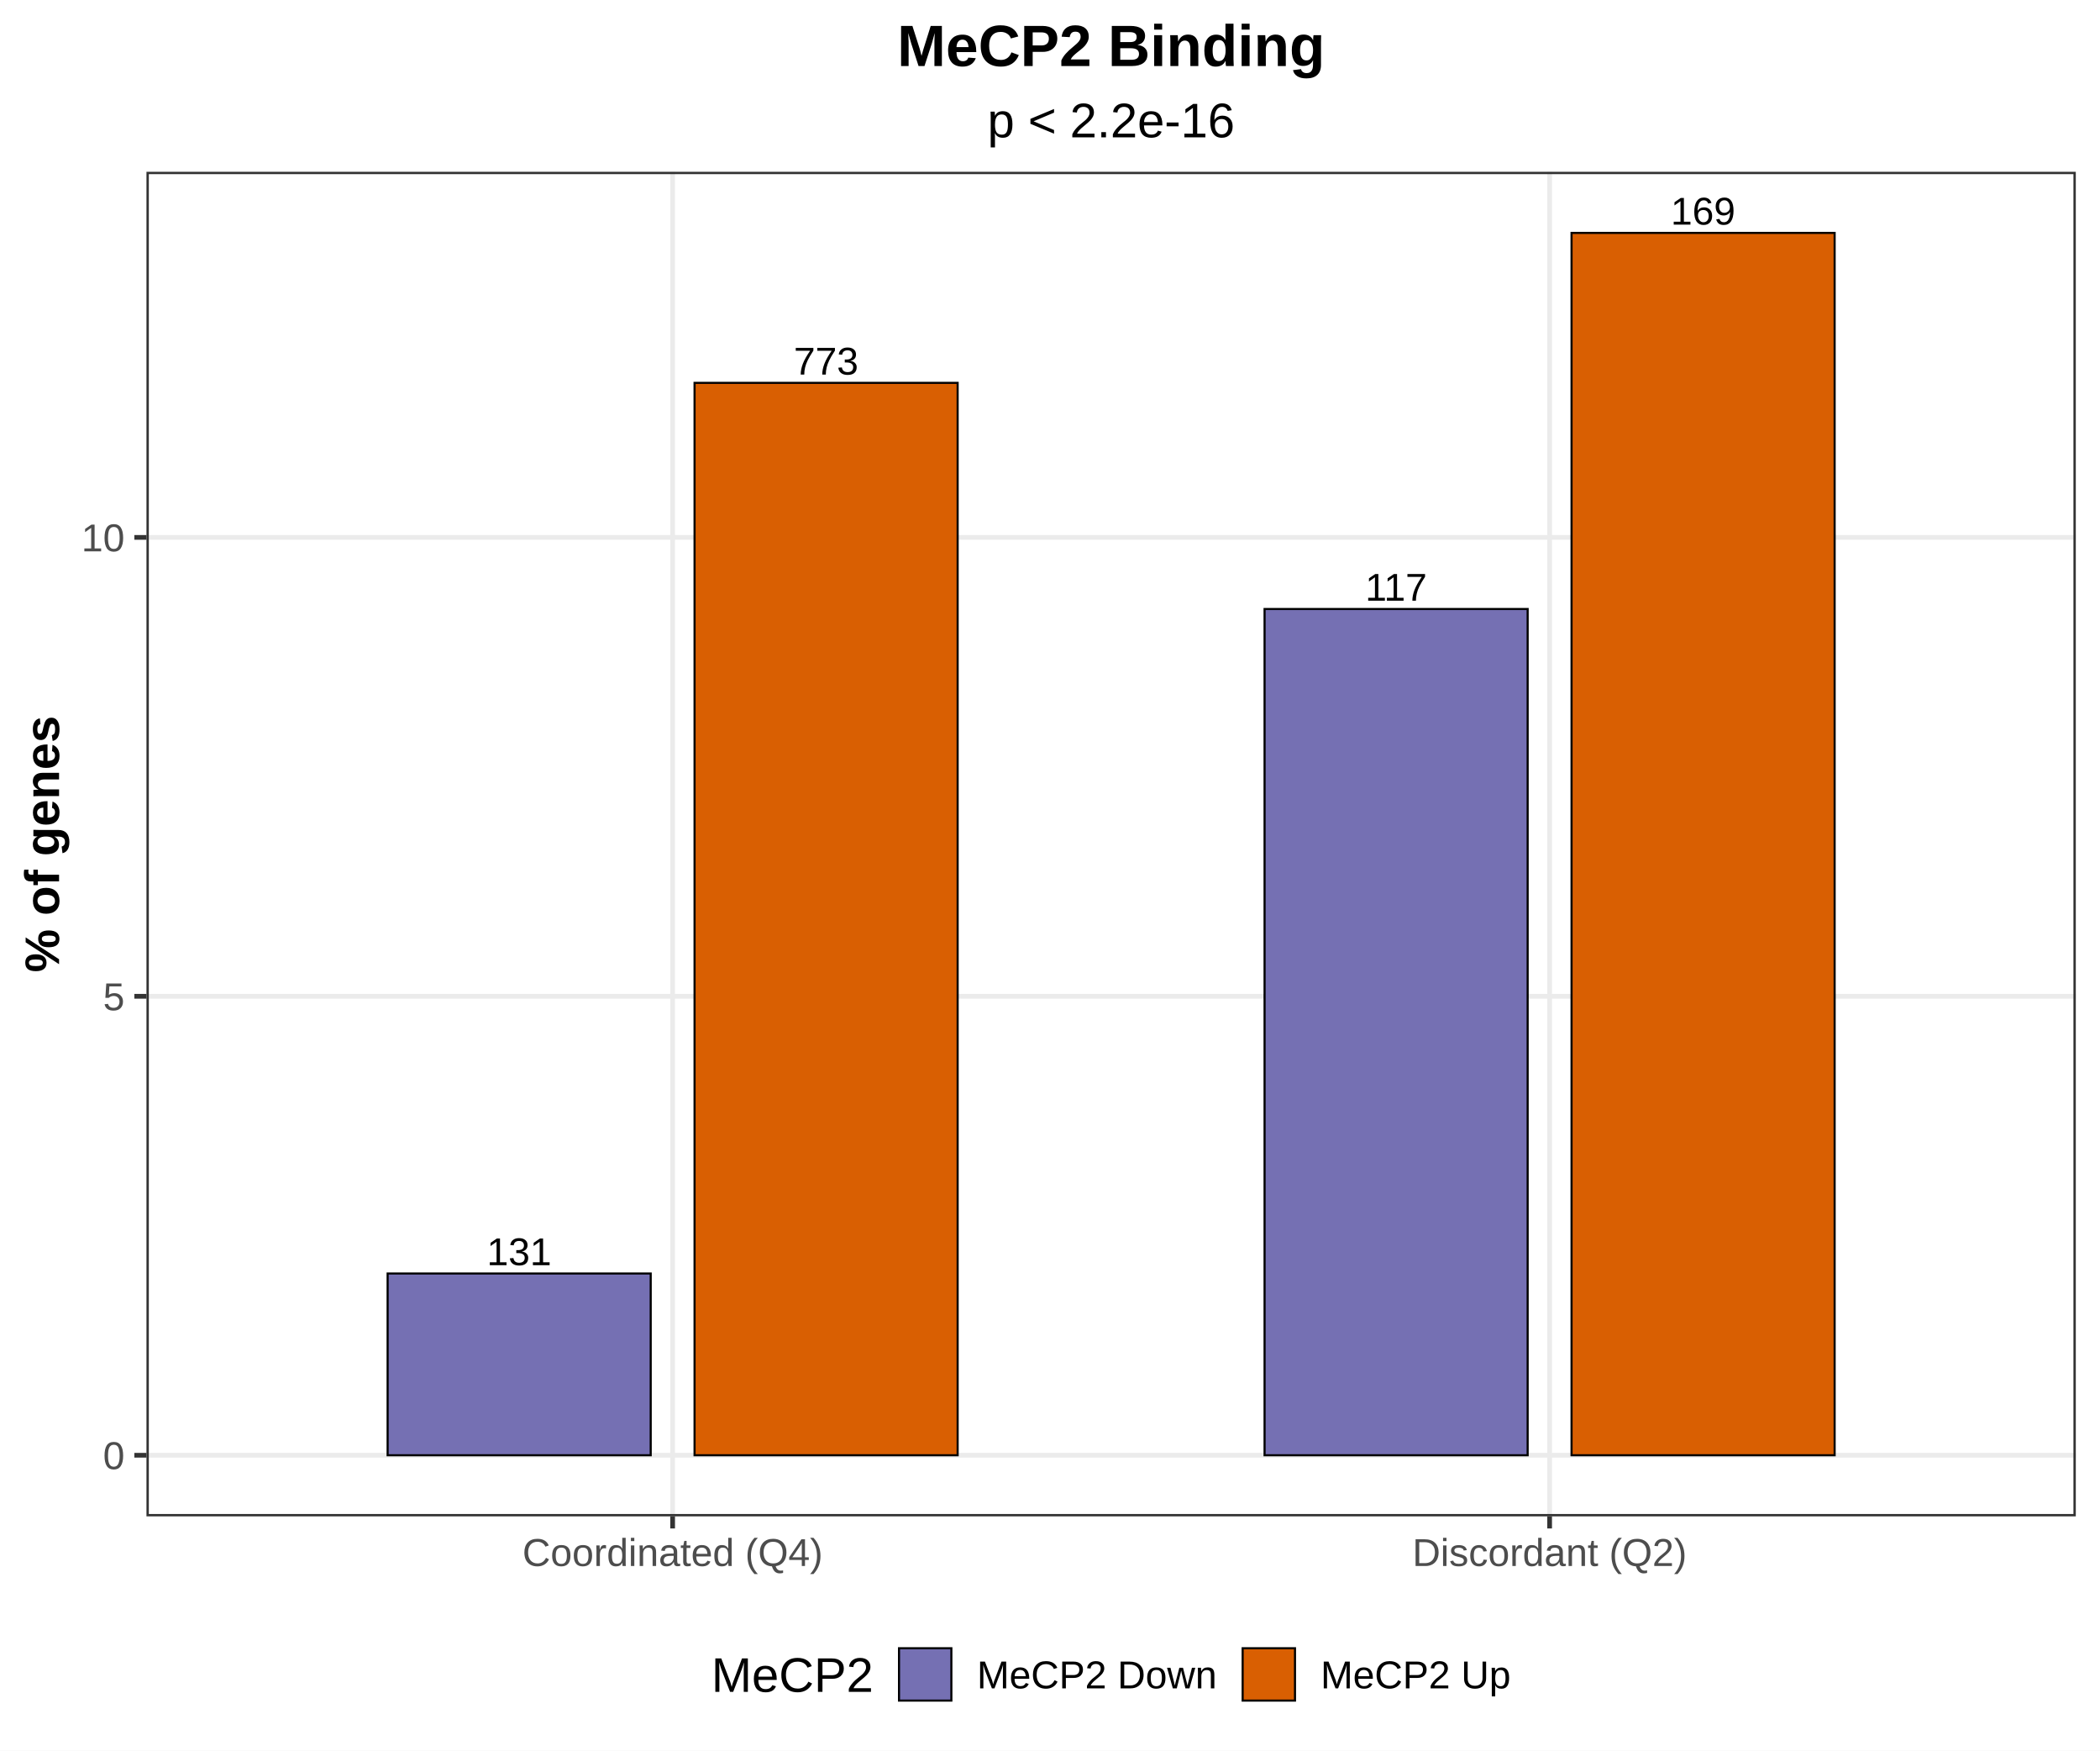
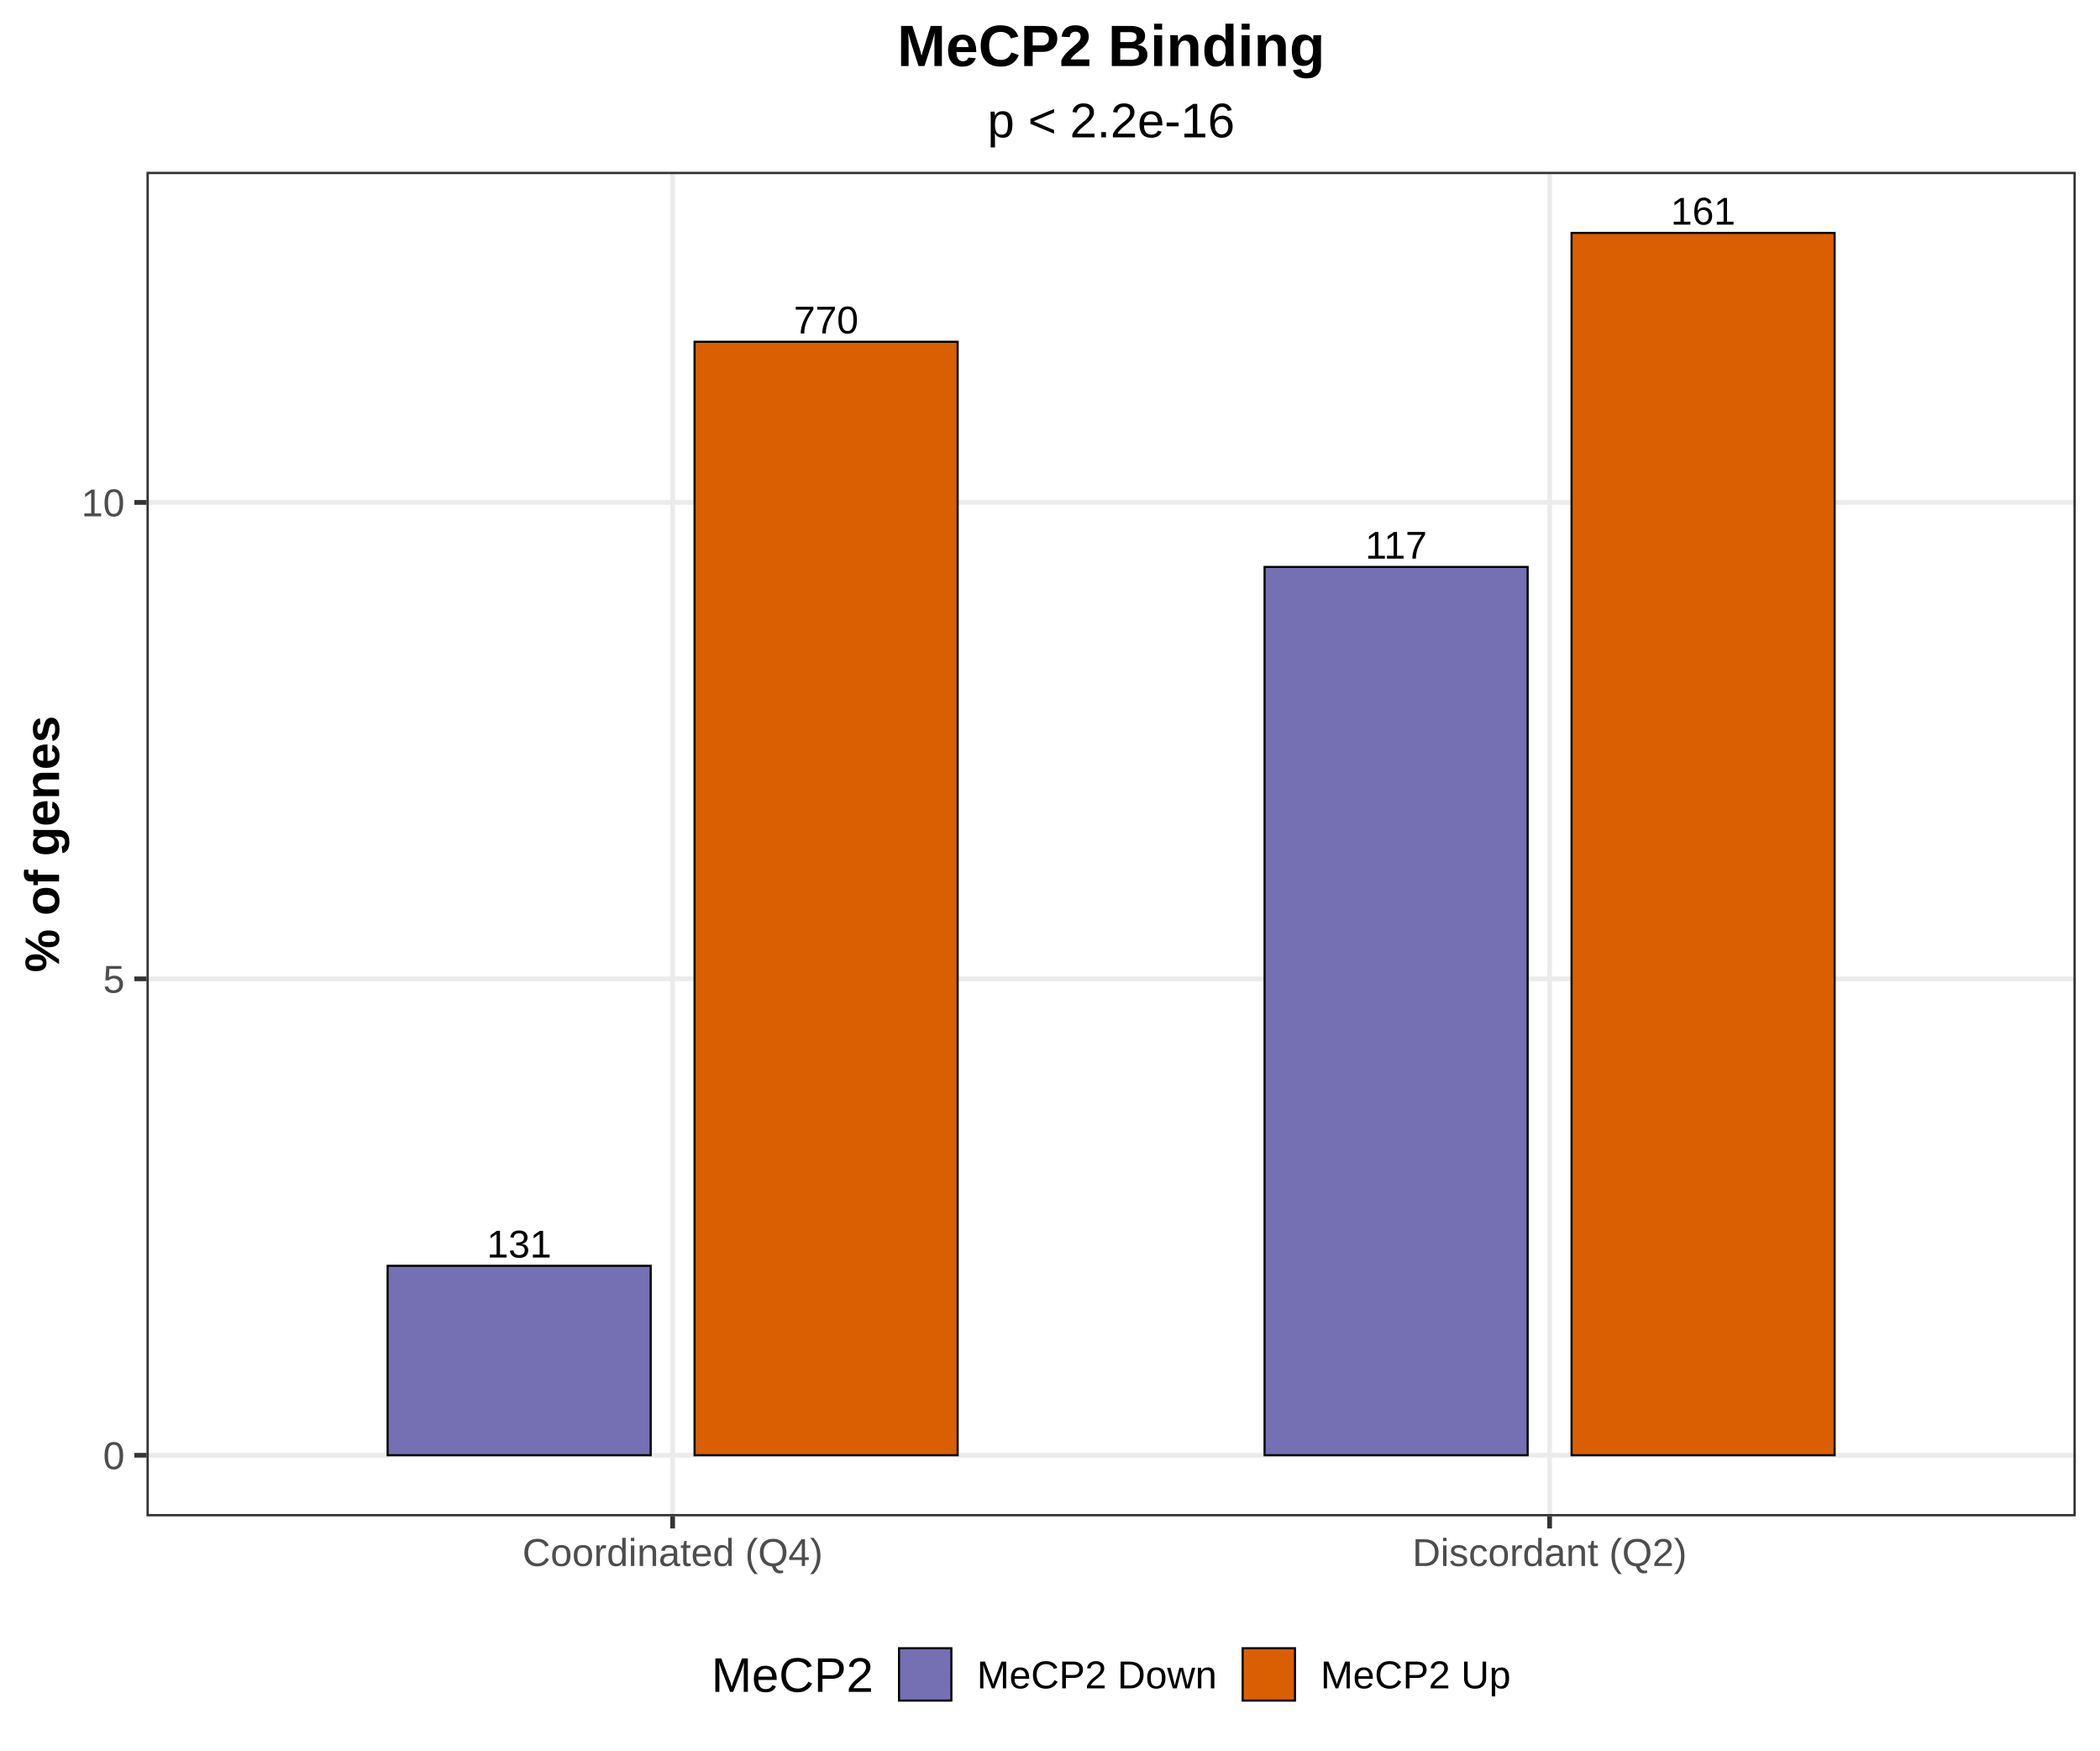
<svg xmlns="http://www.w3.org/2000/svg" width="432.00pt" height="360.00pt" viewBox="0 0 432.00 360.00">
  <g class="svglite">
    <defs>
      <style type="text/css">
    .svglite line, .svglite polyline, .svglite polygon, .svglite path, .svglite rect, .svglite circle {
      fill: none;
      stroke: #000000;
      stroke-linecap: round;
      stroke-linejoin: round;
      stroke-miterlimit: 10.00;
    }
    .svglite text {
      white-space: pre;
    }
    .svglite g.glyphgroup path {
      fill: inherit;
      stroke: none;
    }
  </style>
    </defs>
    <rect width="100%" height="100%" style="stroke: none; fill: #FFFFFF;" />
    <defs>
      <clipPath id="cpMC4wMHw0MzIuMDB8MC4wMHwzNjAuMDA=">
        <rect x="0.00" y="0.00" width="432.00" height="360.00" />
      </clipPath>
    </defs>
    <g clip-path="url(#cpMC4wMHw0MzIuMDB8MC4wMHwzNjAuMDA=)">
      <rect x="0.00" y="0" width="432.00" height="360.00" style="stroke-width: 0.97; stroke: #FFFFFF; fill: #FFFFFF;" />
    </g>
    <defs>
      <clipPath id="cpMzAuMTN8NDI3LjAyfDM1LjMzfDMxMS44Ng==">
        <rect x="30.13" y="35.33" width="396.89" height="276.53" />
      </clipPath>
    </defs>
    <g clip-path="url(#cpMzAuMTN8NDI3LjAyfDM1LjMzfDMxMS44Ng==)">
      <rect x="30.13" y="35.33" width="396.89" height="276.53" style="stroke-width: 0.97; stroke: none; fill: #FFFFFF;" />
      <polyline points="30.13,299.29 427.02,299.29 " style="stroke-width: 0.97; stroke: #EBEBEB; stroke-linecap: butt;" />
-       <polyline points="30.13,204.90 427.02,204.90 " style="stroke-width: 0.97; stroke: #EBEBEB; stroke-linecap: butt;" />
-       <polyline points="30.13,110.52 427.02,110.52 " style="stroke-width: 0.97; stroke: #EBEBEB; stroke-linecap: butt;" />
+       <polyline points="30.13,201.31 427.02,201.31 " style="stroke-width: 0.97; stroke: #EBEBEB; stroke-linecap: butt;" />
+       <polyline points="30.13,103.33 427.02,103.33 " style="stroke-width: 0.97; stroke: #EBEBEB; stroke-linecap: butt;" />
      <polyline points="138.37,311.86 138.37,35.33 " style="stroke-width: 0.97; stroke: #EBEBEB; stroke-linecap: butt;" />
      <polyline points="318.78,311.86 318.78,35.33 " style="stroke-width: 0.97; stroke: #EBEBEB; stroke-linecap: butt;" />
      <rect x="323.29" y="47.90" width="54.12" height="251.39" style="stroke-width: 0.43; stroke-linecap: butt; stroke-linejoin: miter; fill: #D95F02;" />
-       <rect x="260.14" y="125.25" width="54.12" height="174.04" style="stroke-width: 0.43; stroke-linecap: butt; stroke-linejoin: miter; fill: #7570B3;" />
-       <rect x="142.88" y="78.74" width="54.12" height="220.55" style="stroke-width: 0.43; stroke-linecap: butt; stroke-linejoin: miter; fill: #D95F02;" />
-       <rect x="79.74" y="261.91" width="54.12" height="37.38" style="stroke-width: 0.43; stroke-linecap: butt; stroke-linejoin: miter; fill: #7570B3;" />
-       <text x="350.35" y="46.19" text-anchor="middle" style="font-size: 7.97px; font-family: &quot;Arial&quot;;" textLength="13.27px" lengthAdjust="spacingAndGlyphs">169</text>
-       <text x="287.20" y="123.54" text-anchor="middle" style="font-size: 7.97px; font-family: &quot;Arial&quot;;" textLength="12.67px" lengthAdjust="spacingAndGlyphs">117</text>
-       <text x="169.94" y="77.03" text-anchor="middle" style="font-size: 7.97px; font-family: &quot;Arial&quot;;" textLength="13.27px" lengthAdjust="spacingAndGlyphs">773</text>
-       <text x="106.80" y="260.20" text-anchor="middle" style="font-size: 7.97px; font-family: &quot;Arial&quot;;" textLength="13.27px" lengthAdjust="spacingAndGlyphs">131</text>
+       <rect x="260.14" y="116.60" width="54.12" height="182.69" style="stroke-width: 0.43; stroke-linecap: butt; stroke-linejoin: miter; fill: #7570B3;" />
+       <rect x="142.88" y="70.29" width="54.12" height="229.00" style="stroke-width: 0.43; stroke-linecap: butt; stroke-linejoin: miter; fill: #D95F02;" />
+       <rect x="79.74" y="260.33" width="54.12" height="38.96" style="stroke-width: 0.43; stroke-linecap: butt; stroke-linejoin: miter; fill: #7570B3;" />
+       <text x="350.35" y="46.19" text-anchor="middle" style="font-size: 7.97px; font-family: &quot;Arial&quot;;" textLength="13.27px" lengthAdjust="spacingAndGlyphs">161</text>
+       <text x="287.20" y="114.89" text-anchor="middle" style="font-size: 7.97px; font-family: &quot;Arial&quot;;" textLength="12.67px" lengthAdjust="spacingAndGlyphs">117</text>
+       <text x="169.94" y="68.58" text-anchor="middle" style="font-size: 7.97px; font-family: &quot;Arial&quot;;" textLength="13.27px" lengthAdjust="spacingAndGlyphs">770</text>
+       <text x="106.80" y="258.62" text-anchor="middle" style="font-size: 7.97px; font-family: &quot;Arial&quot;;" textLength="13.27px" lengthAdjust="spacingAndGlyphs">131</text>
      <rect x="30.13" y="35.33" width="396.89" height="276.53" style="stroke-width: 0.97; stroke: #333333;" />
    </g>
    <g clip-path="url(#cpMC4wMHw0MzIuMDB8MC4wMHwzNjAuMDA=)">
      <text x="25.64" y="302.15" text-anchor="end" style="font-size: 8.00px;fill: #4D4D4D; font-family: &quot;Arial&quot;;" textLength="4.45px" lengthAdjust="spacingAndGlyphs">0</text>
-       <text x="25.64" y="207.77" text-anchor="end" style="font-size: 8.00px;fill: #4D4D4D; font-family: &quot;Arial&quot;;" textLength="4.45px" lengthAdjust="spacingAndGlyphs">5</text>
-       <text x="25.64" y="113.39" text-anchor="end" style="font-size: 8.00px;fill: #4D4D4D; font-family: &quot;Arial&quot;;" textLength="8.91px" lengthAdjust="spacingAndGlyphs">10</text>
+       <text x="25.64" y="204.17" text-anchor="end" style="font-size: 8.00px;fill: #4D4D4D; font-family: &quot;Arial&quot;;" textLength="4.45px" lengthAdjust="spacingAndGlyphs">5</text>
+       <text x="25.64" y="106.19" text-anchor="end" style="font-size: 8.00px;fill: #4D4D4D; font-family: &quot;Arial&quot;;" textLength="8.91px" lengthAdjust="spacingAndGlyphs">10</text>
      <polyline points="27.64,299.29 30.13,299.29 " style="stroke-width: 0.97; stroke: #333333; stroke-linecap: butt;" />
-       <polyline points="27.64,204.90 30.13,204.90 " style="stroke-width: 0.97; stroke: #333333; stroke-linecap: butt;" />
-       <polyline points="27.64,110.52 30.13,110.52 " style="stroke-width: 0.97; stroke: #333333; stroke-linecap: butt;" />
+       <polyline points="27.64,201.31 30.13,201.31 " style="stroke-width: 0.97; stroke: #333333; stroke-linecap: butt;" />
+       <polyline points="27.64,103.33 30.13,103.33 " style="stroke-width: 0.97; stroke: #333333; stroke-linecap: butt;" />
      <polyline points="138.37,314.35 138.37,311.86 " style="stroke-width: 0.97; stroke: #333333; stroke-linecap: butt;" />
      <polyline points="318.78,314.35 318.78,311.86 " style="stroke-width: 0.97; stroke: #333333; stroke-linecap: butt;" />
      <text x="138.37" y="322.07" text-anchor="middle" style="font-size: 8.00px;fill: #4D4D4D; font-family: &quot;Arial&quot;;" textLength="61.86px" lengthAdjust="spacingAndGlyphs">Coordinated (Q4)</text>
      <text x="318.78" y="322.07" text-anchor="middle" style="font-size: 8.00px;fill: #4D4D4D; font-family: &quot;Arial&quot;;" textLength="56.50px" lengthAdjust="spacingAndGlyphs">Discordant (Q2)</text>
      <text transform="translate(12.15,173.59) rotate(-90)" text-anchor="middle" style="font-size: 10.00px; font-weight: bold; font-family: &quot;Arial&quot;;" textLength="52.80px" lengthAdjust="spacingAndGlyphs">% of genes</text>
      <rect x="141.35" y="333.72" width="174.46" height="21.30" style="stroke-width: 0.97; stroke: none; fill: #FFFFFF;" />
      <text x="146.33" y="347.95" style="font-size: 10.00px; font-family: &quot;Arial&quot;;" textLength="33.34px" lengthAdjust="spacingAndGlyphs">MeCP2</text>
      <rect x="184.65" y="338.70" width="11.34" height="11.34" style="stroke-width: 0.97; stroke: none; fill: #FFFFFF;" />
      <rect x="184.94" y="338.98" width="10.77" height="10.77" style="stroke-width: 0.43; stroke-linecap: butt; stroke-linejoin: miter; fill: #7570B3;" />
      <rect x="255.34" y="338.70" width="11.34" height="11.34" style="stroke-width: 0.97; stroke: none; fill: #FFFFFF;" />
      <rect x="255.63" y="338.98" width="10.77" height="10.77" style="stroke-width: 0.43; stroke-linecap: butt; stroke-linejoin: miter; fill: #D95F02;" />
      <text x="200.97" y="347.23" style="font-size: 8.00px; font-family: &quot;Arial&quot;;" textLength="49.39px" lengthAdjust="spacingAndGlyphs">MeCP2 Down</text>
      <text x="271.66" y="347.23" style="font-size: 8.00px; font-family: &quot;Arial&quot;;" textLength="39.16px" lengthAdjust="spacingAndGlyphs">MeCP2 Up</text>
      <text x="228.57" y="28.24" text-anchor="middle" style="font-size: 10.00px; font-family: &quot;Arial&quot;;" textLength="50.89px" lengthAdjust="spacingAndGlyphs">p &lt; 2.2e-16</text>
      <text x="228.57" y="13.58" text-anchor="middle" style="font-size: 12.00px; font-weight: bold; font-family: &quot;Arial&quot;;" textLength="87.98px" lengthAdjust="spacingAndGlyphs">MeCP2 Binding</text>
    </g>
  </g>
</svg>
